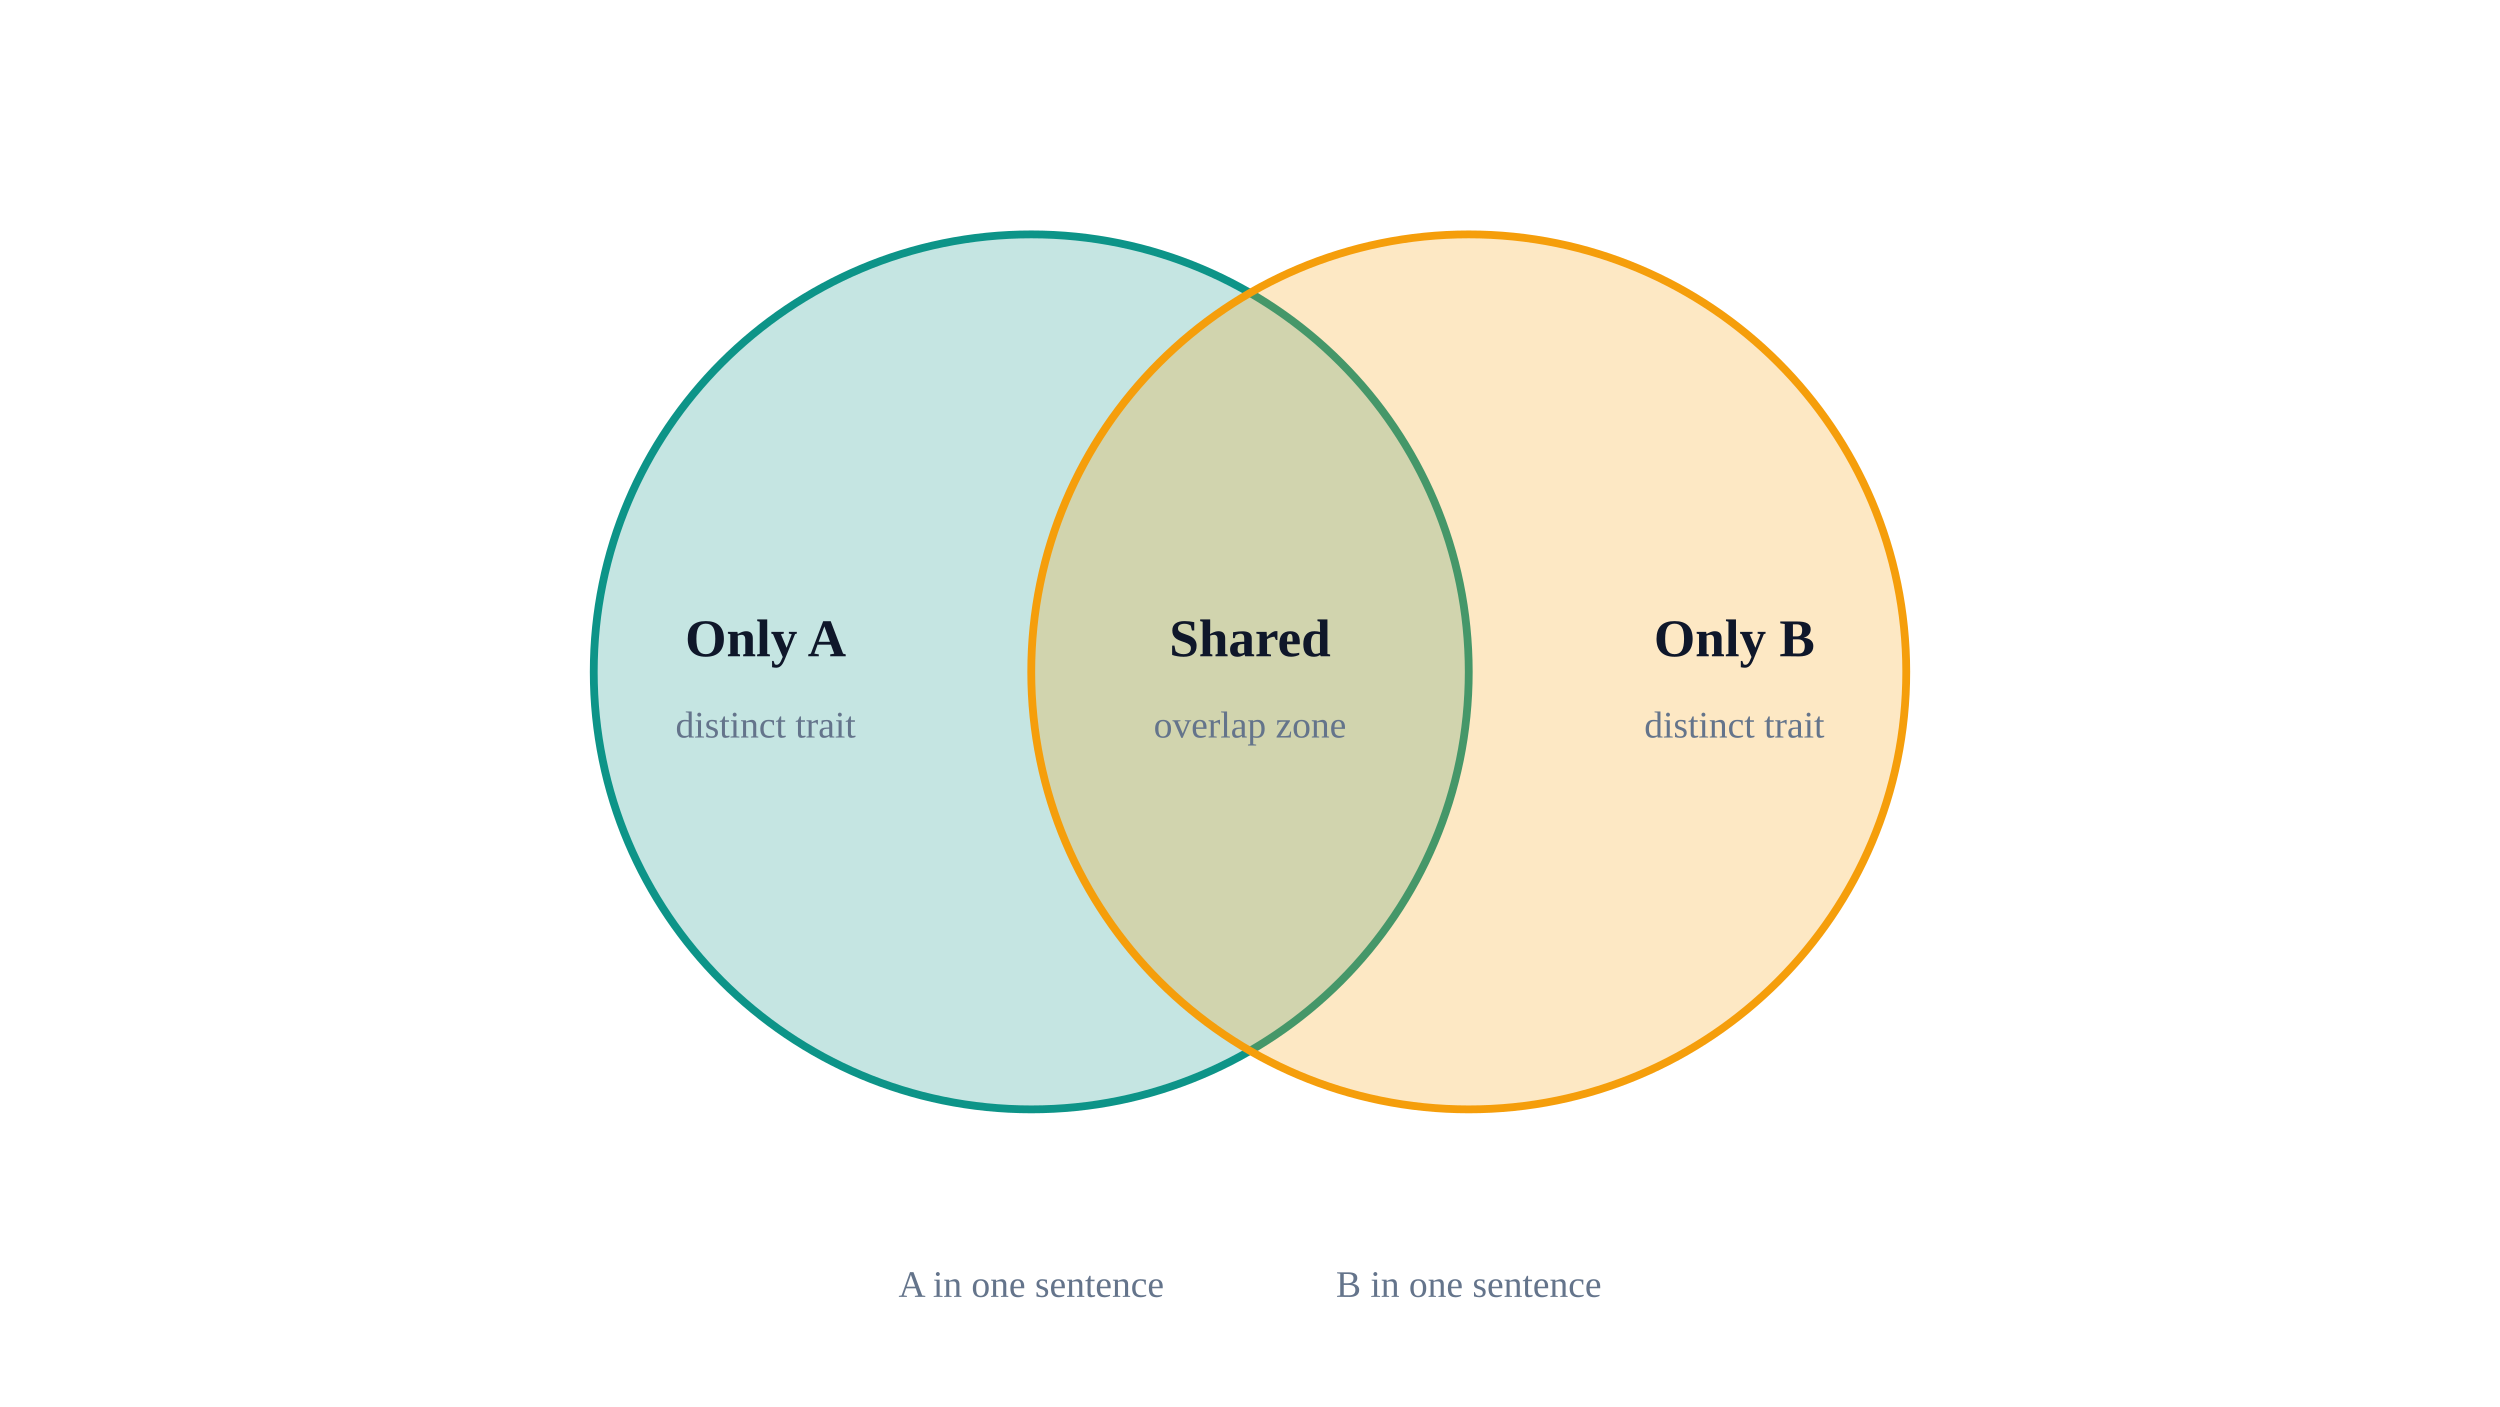
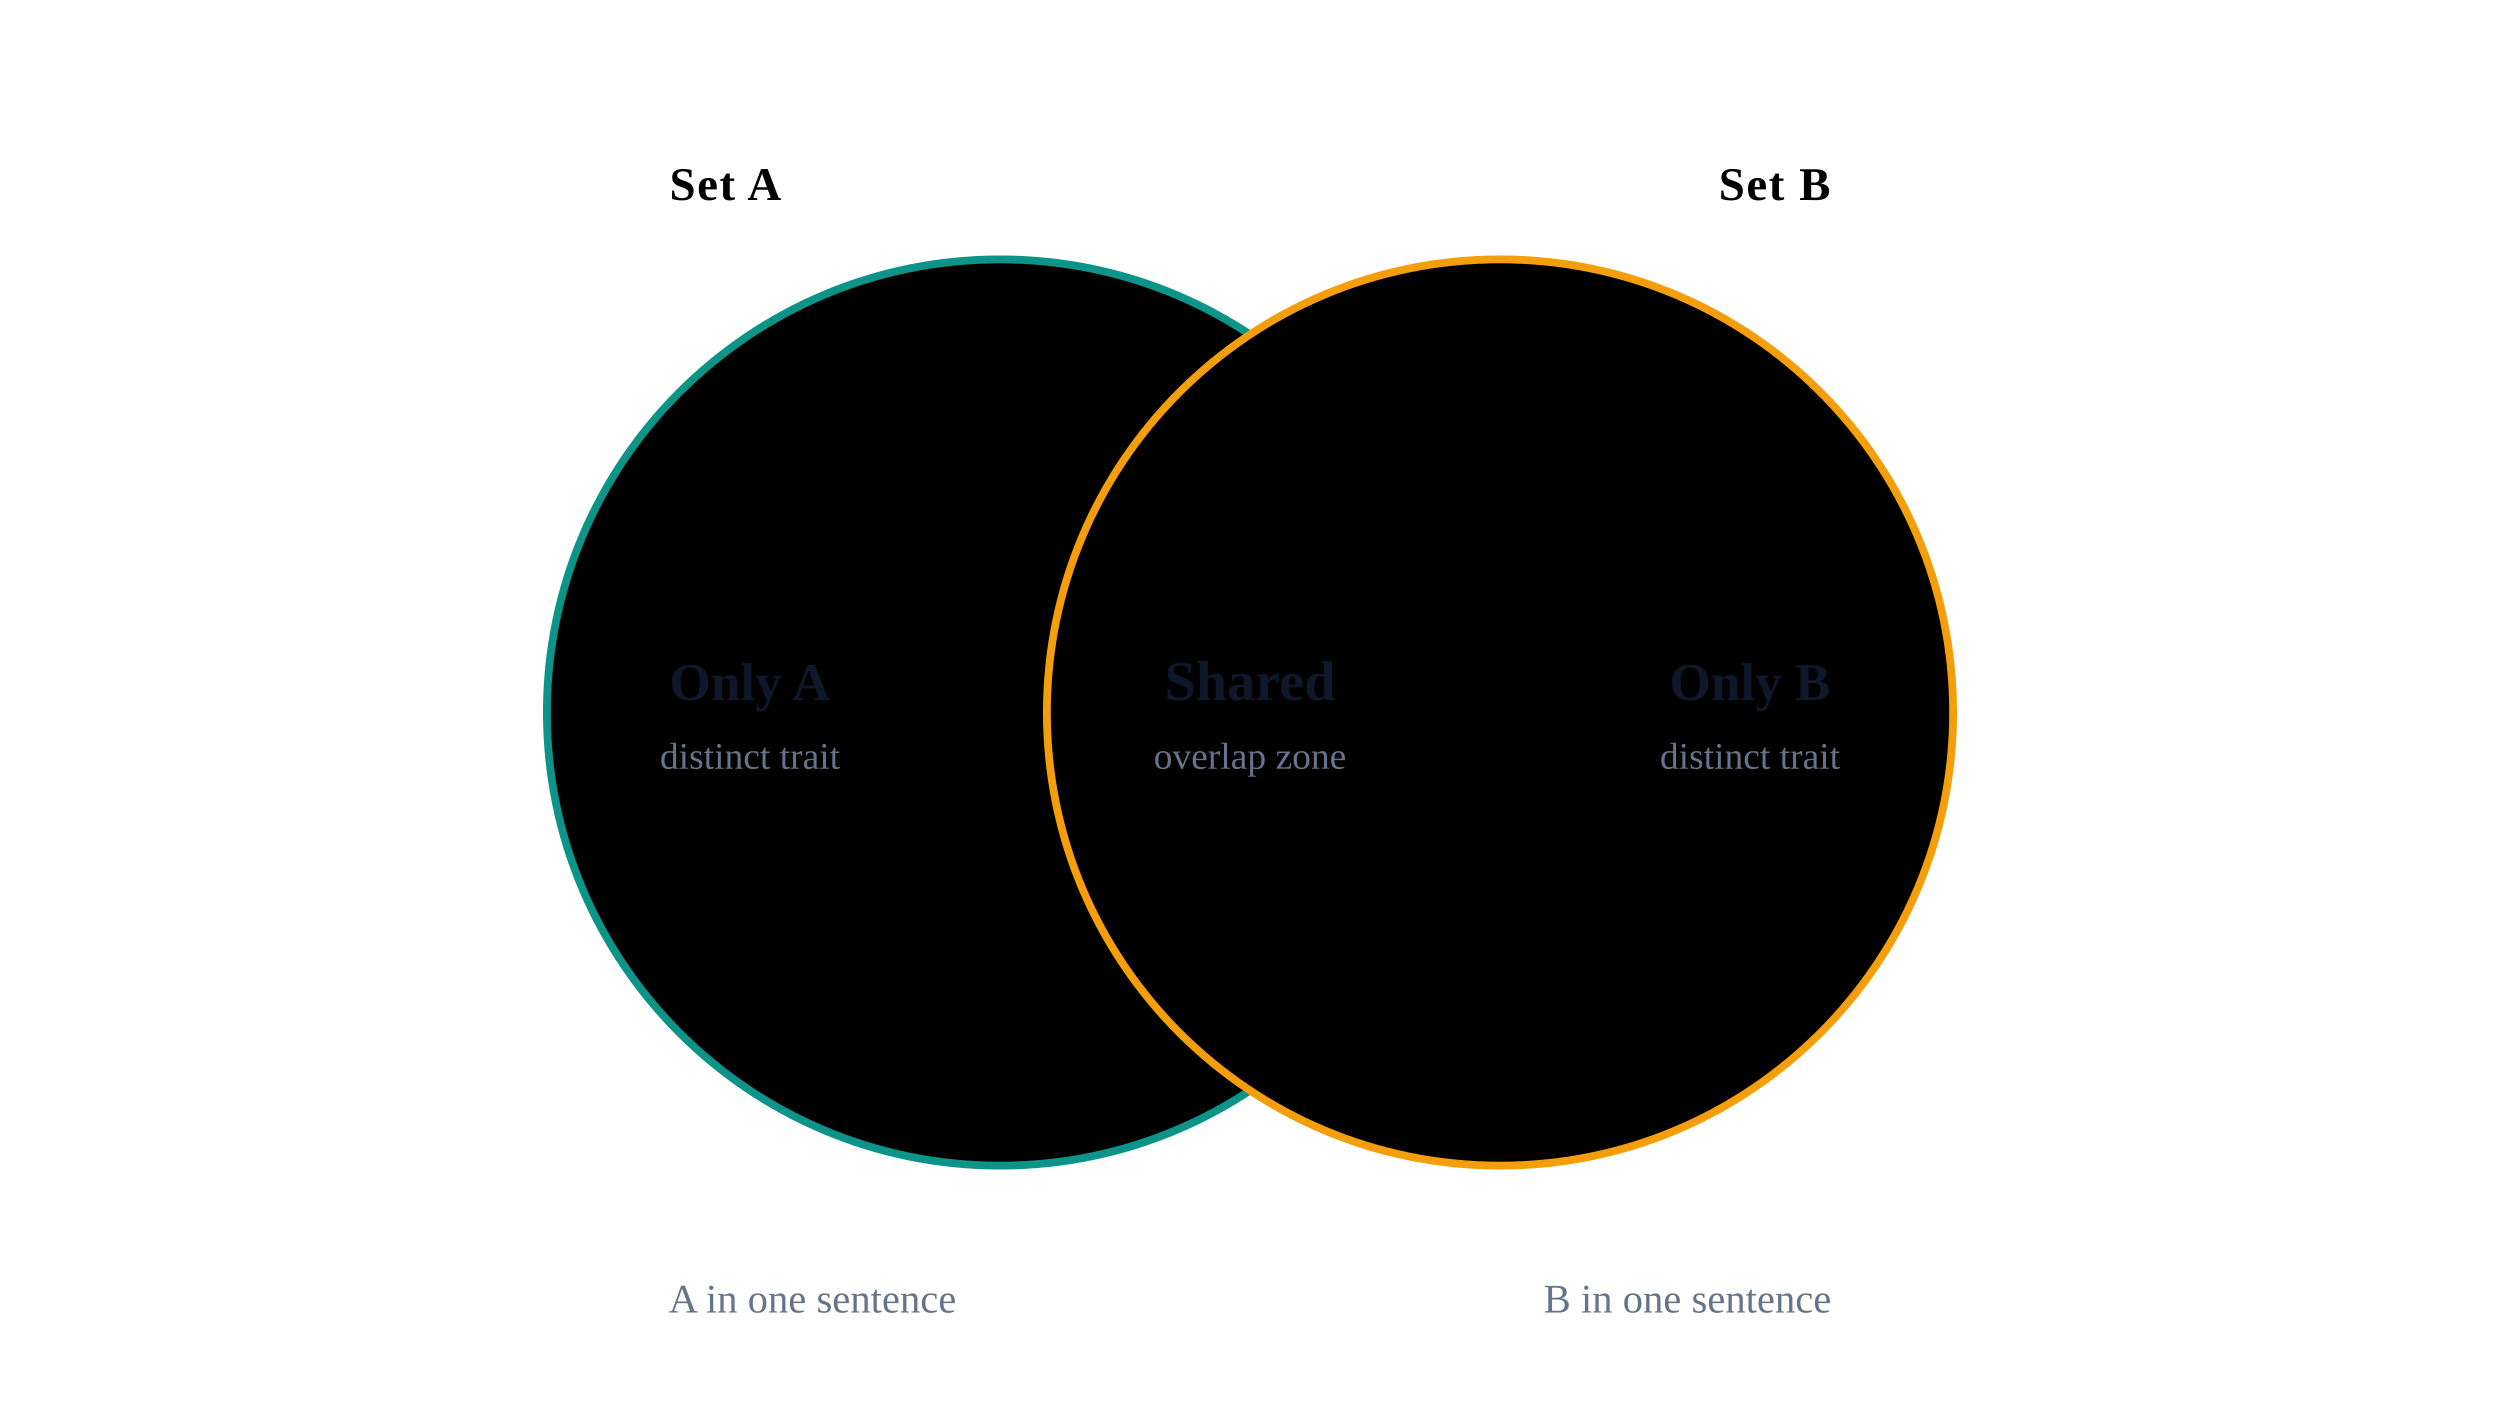
- <svg xmlns="http://www.w3.org/2000/svg" viewBox="0 0 800 450" role="img" aria-label="Two overlapping circles with a shared middle zone" style="width:100%;height:auto">
+ <svg xmlns="http://www.w3.org/2000/svg" viewBox="0 0 800 450" role="img" aria-label="Two overlapping circles, Set A and Set B, with a shared middle zone" style="width:100%;height:auto">
  <g>
-     <circle cx="330" cy="215" r="140" style="fill:var(--teal,#0d9488);fill-opacity:.24;stroke:var(--teal,#0d9488);stroke-width:2.5" />
-     <circle cx="470" cy="215" r="140" style="fill:var(--amber,#f59e0b);fill-opacity:.24;stroke:var(--amber,#f59e0b);stroke-width:2.5" />
+     <circle cx="320" cy="228" r="145" style="fill:color-mix(in srgb, var(--teal,#0d9488) 24%, transparent);stroke:var(--teal,#0d9488);stroke-width:2.5" />
+     <circle cx="480" cy="228" r="145" style="fill:color-mix(in srgb, var(--amber,#f59e0b) 24%, transparent);stroke:var(--amber,#f59e0b);stroke-width:2.5" />
  </g>
-   <g text-anchor="middle">
-     <text x="245" y="210" style="font-family:var(--font-head,ui-sans-serif,system-ui);font-size:17px;font-weight:600;fill:var(--text,#0f172a)">Only A</text>
-     <text x="245" y="236" style="font-family:var(--font-sans,ui-sans-serif,system-ui);font-size:12px;fill:var(--text-muted,#64748b)">distinct trait</text>
-     <text x="400" y="210" style="font-family:var(--font-head,ui-sans-serif,system-ui);font-size:17px;font-weight:700;fill:var(--text,#0f172a)">Shared</text>
-     <text x="400" y="236" style="font-family:var(--font-sans,ui-sans-serif,system-ui);font-size:12px;fill:var(--text-muted,#64748b)">overlap zone</text>
-     <text x="555" y="210" style="font-family:var(--font-head,ui-sans-serif,system-ui);font-size:17px;font-weight:600;fill:var(--text,#0f172a)">Only B</text>
-     <text x="555" y="236" style="font-family:var(--font-sans,ui-sans-serif,system-ui);font-size:12px;fill:var(--text-muted,#64748b)">distinct trait</text>
+   <text x="250" y="64" text-anchor="end" letter-spacing=".5" style="font-family:var(--font-head,ui-sans-serif,system-ui);font-size:15px;font-weight:700;fill:color-mix(in srgb, var(--teal,#0d9488) 70%, var(--text,#0f172a))">Set A</text>
+   <text x="550" y="64" letter-spacing=".5" style="font-family:var(--font-head,ui-sans-serif,system-ui);font-size:15px;font-weight:700;fill:color-mix(in srgb, var(--amber,#f59e0b) 70%, var(--text,#0f172a))">Set B</text>
+   <g>
+     <text x="240" y="224" text-anchor="middle" style="font-family:var(--font-head,ui-sans-serif,system-ui);font-size:17px;font-weight:600;fill:var(--text,#0f172a)">Only A</text>
+     <text x="240" y="246" text-anchor="middle" style="font-family:var(--font-sans,ui-sans-serif,system-ui);font-size:12px;fill:var(--text-muted,#64748b)">distinct trait</text>
+     <text x="400" y="224" text-anchor="middle" style="font-family:var(--font-head,ui-sans-serif,system-ui);font-size:18px;font-weight:700;fill:var(--text,#0f172a)">Shared</text>
+     <text x="400" y="246" text-anchor="middle" style="font-family:var(--font-sans,ui-sans-serif,system-ui);font-size:12px;fill:var(--text-muted,#64748b)">overlap zone</text>
+     <text x="560" y="224" text-anchor="middle" style="font-family:var(--font-head,ui-sans-serif,system-ui);font-size:17px;font-weight:600;fill:var(--text,#0f172a)">Only B</text>
+     <text x="560" y="246" text-anchor="middle" style="font-family:var(--font-sans,ui-sans-serif,system-ui);font-size:12px;fill:var(--text-muted,#64748b)">distinct trait</text>
  </g>
-   <g text-anchor="middle" style="font-family:var(--font-sans,ui-sans-serif,system-ui);font-size:12px;fill:var(--text-muted,#64748b)">
-     <text x="330" y="415">A in one sentence</text>
-     <text x="470" y="415">B in one sentence</text>
-   </g>
+   <text x="260" y="420" text-anchor="middle" style="font-family:var(--font-sans,ui-sans-serif,system-ui);font-size:13px;fill:var(--text-muted,#64748b)">A in one sentence</text>
+   <text x="540" y="420" text-anchor="middle" style="font-family:var(--font-sans,ui-sans-serif,system-ui);font-size:13px;fill:var(--text-muted,#64748b)">B in one sentence</text>
</svg>
